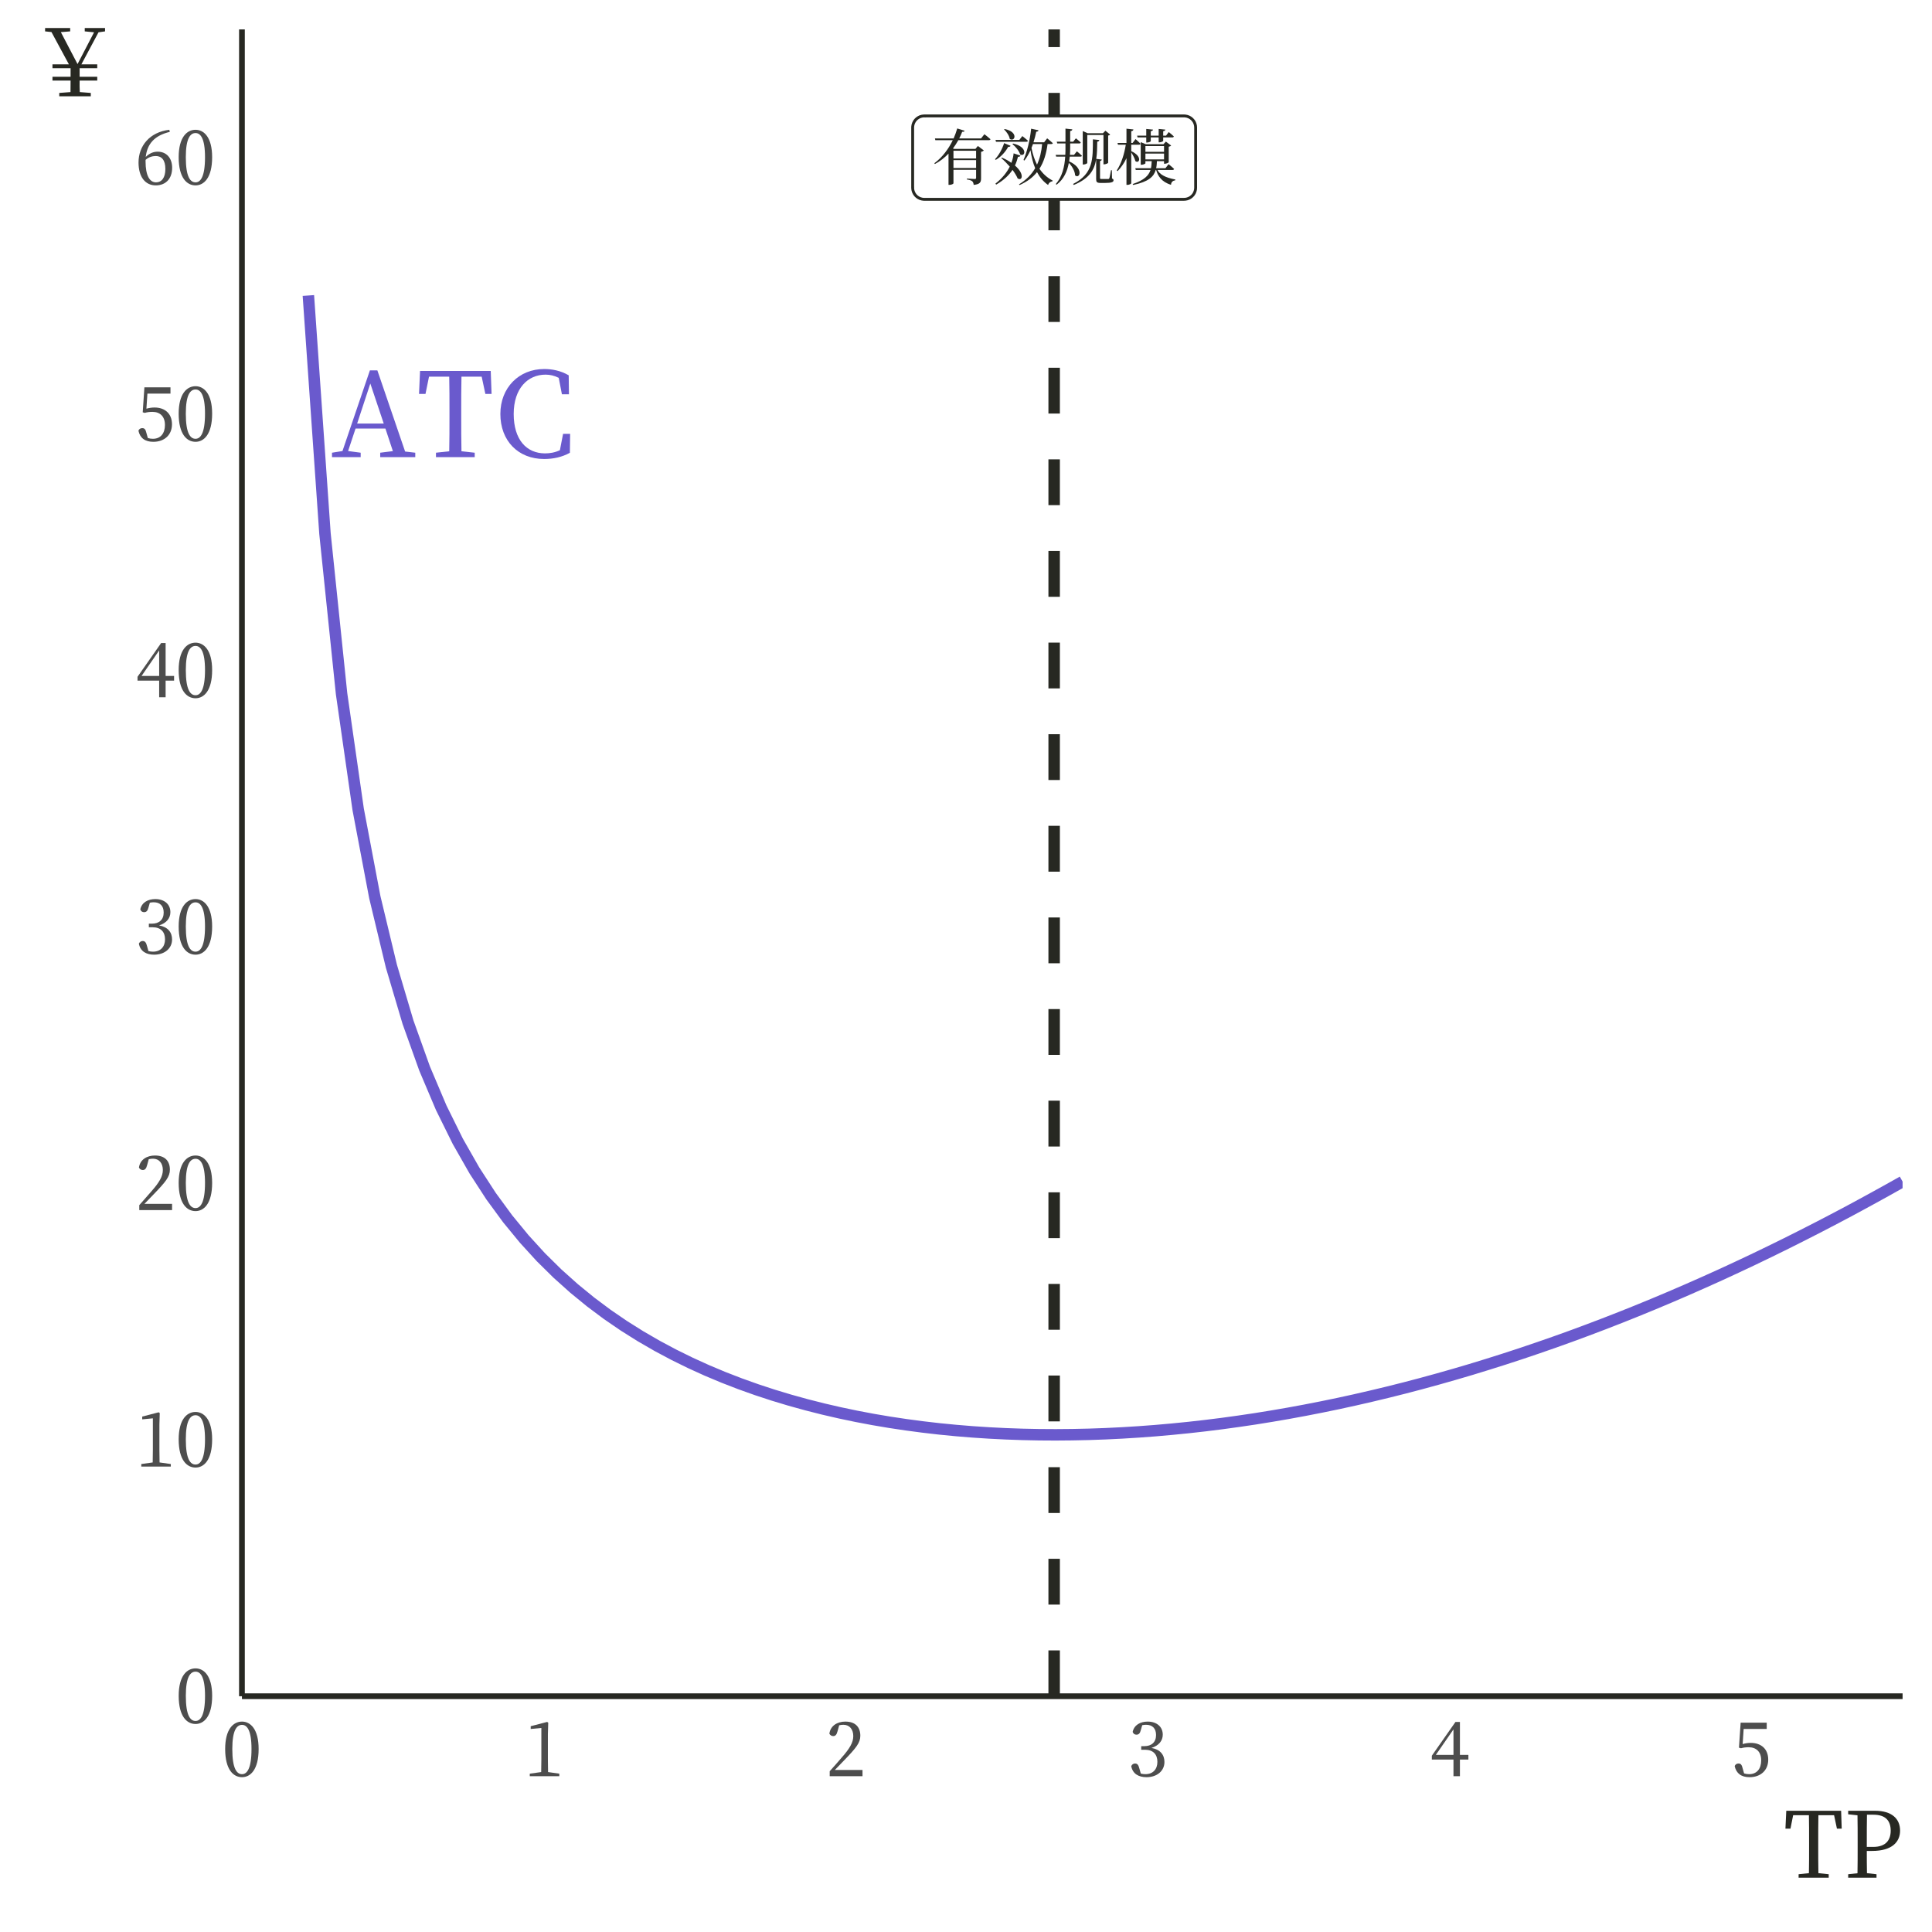
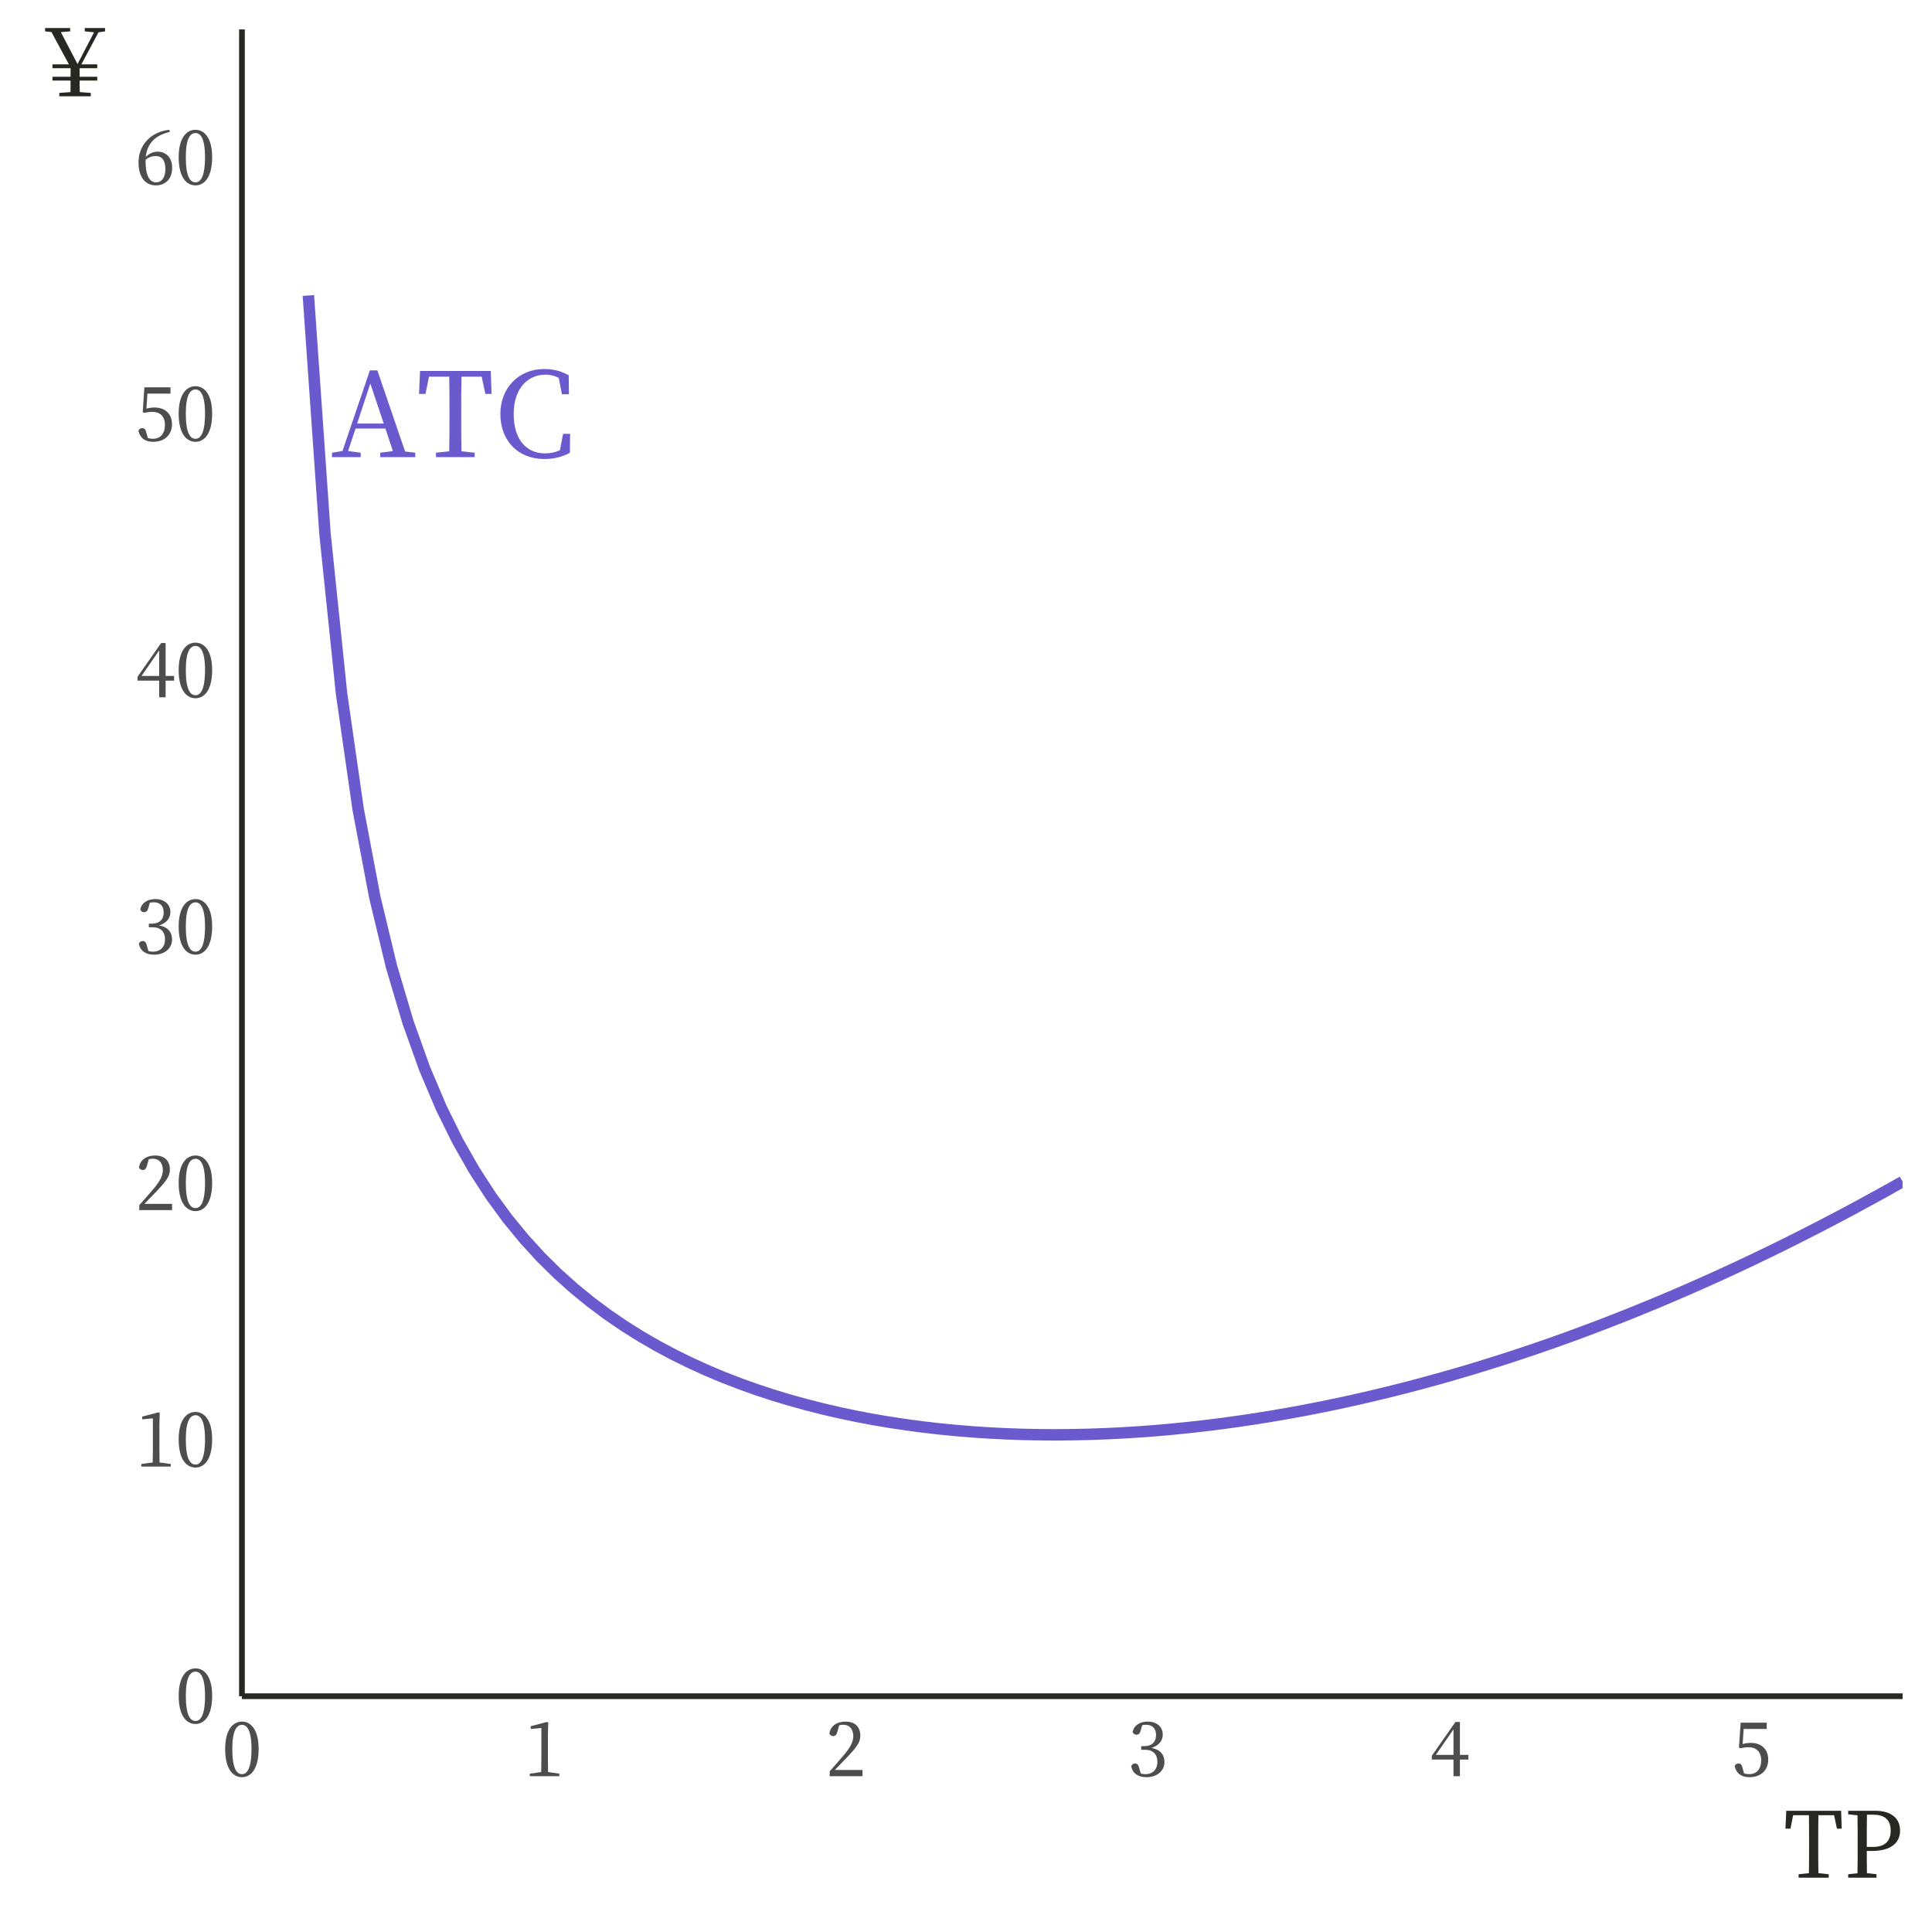
<svg xmlns="http://www.w3.org/2000/svg" xmlns:xlink="http://www.w3.org/1999/xlink" width="360pt" height="360pt" viewBox="0 0 360 360" version="1.1">
  <defs>
    <g>
      <symbol overflow="visible" id="glyph0-0">
        <path style="stroke:none;" d="M 2.188 2.625 L 19.719 2.625 L 19.719 -19.281 L 2.188 -19.281 Z M 10.953 -9.219 L 3.984 -18.188 L 17.922 -18.188 Z M 11.656 -8.328 L 18.625 -17.281 L 18.625 0.641 Z M 3.984 1.531 L 10.953 -7.422 L 17.922 1.531 Z M 3.281 -17.281 L 10.25 -8.328 L 3.281 0.641 Z M 3.281 -17.281 " />
      </symbol>
      <symbol overflow="visible" id="glyph0-1">
        <path style="stroke:none;" d="M 4.859 -6.266 L 7.312 -13.719 L 9.812 -6.266 Z M 13.797 -1.047 L 8.625 -16.172 L 7.234 -16.172 L 2.125 -1.141 L 0.172 -0.828 L 0.172 0 L 5.516 0 L 5.516 -0.828 L 3.172 -1.141 L 4.562 -5.328 L 10.125 -5.328 L 11.516 -1.125 L 9.156 -0.828 L 9.156 0 L 15.688 0 L 15.688 -0.828 Z M 13.797 -1.047 " />
      </symbol>
      <symbol overflow="visible" id="glyph0-2">
        <path style="stroke:none;" d="M 12.156 -15 L 12.844 -11.781 L 14 -11.781 L 13.844 -16.062 L 0.672 -16.062 L 0.484 -11.781 L 1.688 -11.781 L 2.344 -15 L 6.109 -15 C 6.156 -12.906 6.156 -10.75 6.156 -8.609 L 6.156 -7.422 C 6.156 -5.281 6.156 -3.172 6.109 -1.094 L 3.641 -0.828 L 3.641 0 L 10.859 0 L 10.859 -0.828 L 8.391 -1.094 C 8.344 -3.203 8.344 -5.328 8.344 -7.422 L 8.344 -8.609 C 8.344 -10.75 8.344 -12.906 8.391 -15 Z M 12.156 -15 " />
      </symbol>
      <symbol overflow="visible" id="glyph0-3">
        <path style="stroke:none;" d="M 12.844 -4.344 L 12.25 -1.297 C 11.328 -0.859 10.391 -0.703 9.484 -0.703 C 6.047 -0.703 3.641 -3.234 3.641 -8.047 C 3.641 -12.812 6.266 -15.375 9.578 -15.375 C 10.391 -15.375 11.188 -15.203 12.031 -14.781 L 12.625 -11.719 L 13.938 -11.719 L 13.891 -15.25 C 12.312 -16.172 10.688 -16.422 9.312 -16.422 C 4.625 -16.422 1.156 -12.953 1.156 -8.047 C 1.156 -3.047 4.469 0.344 9.312 0.344 C 11.016 0.344 12.625 0 14.109 -0.812 L 14.156 -4.344 Z M 12.844 -4.344 " />
      </symbol>
      <symbol overflow="visible" id="glyph1-0">
-         <path style="stroke:none;" d="M 1.141 1.359 L 10.234 1.359 L 10.234 -10.016 L 1.141 -10.016 Z M 5.688 -4.781 L 2.062 -9.438 L 9.312 -9.438 Z M 6.047 -4.328 L 9.672 -8.969 L 9.672 0.328 Z M 2.062 0.797 L 5.688 -3.859 L 9.312 0.797 Z M 1.703 -8.969 L 5.328 -4.328 L 1.703 0.328 Z M 1.703 -8.969 " />
+         <path style="stroke:none;" d="M 1.359 1.625 L 12.234 1.625 L 12.234 -11.969 L 1.359 -11.969 Z M 6.797 -5.719 L 2.469 -11.281 L 11.125 -11.281 Z M 7.234 -5.172 L 11.547 -10.719 L 11.547 0.391 Z M 2.469 0.953 L 6.797 -4.609 L 11.125 0.953 Z M 2.031 -10.719 L 6.359 -5.172 L 2.031 0.391 Z M 2.031 -10.719 " />
      </symbol>
      <symbol overflow="visible" id="glyph1-1">
-         <path style="stroke:none;" d="M 8.219 -5.453 L 8.219 -4.016 L 4 -4.016 L 4 -5.453 Z M 4 -2.234 L 4 -3.703 L 8.219 -3.703 L 8.219 -2.234 Z M 9.141 -7.75 L 5.078 -7.75 C 5.297 -8.172 5.469 -8.594 5.625 -8.984 C 5.938 -8.969 6.047 -9.047 6.078 -9.172 L 4.703 -9.609 C 4.531 -9.016 4.312 -8.391 4.031 -7.75 L 0.547 -7.75 L 0.625 -7.422 L 3.875 -7.422 C 3.094 -5.812 1.938 -4.234 0.438 -3.125 L 0.547 -2.984 C 1.531 -3.5 2.359 -4.172 3.078 -4.922 L 3.078 0.906 L 3.234 0.906 C 3.703 0.906 4 0.688 4 0.609 L 4 -1.906 L 8.219 -1.906 L 8.219 -0.438 C 8.219 -0.266 8.172 -0.188 7.953 -0.188 C 7.703 -0.188 6.5 -0.266 6.5 -0.266 L 6.5 -0.109 C 7.047 -0.016 7.344 0.094 7.5 0.234 C 7.672 0.391 7.734 0.609 7.766 0.906 C 8.984 0.797 9.141 0.375 9.141 -0.312 L 9.141 -5.25 C 9.391 -5.297 9.594 -5.422 9.656 -5.516 L 8.547 -6.344 L 8.094 -5.797 L 4.125 -5.797 L 3.906 -5.875 C 4.281 -6.391 4.625 -6.906 4.906 -7.422 L 10.594 -7.422 C 10.766 -7.422 10.875 -7.484 10.891 -7.609 C 10.469 -8 9.766 -8.531 9.766 -8.531 Z M 9.141 -7.75 " />
+         <path style="stroke:none;" d="M 1.938 -5.062 C 1.938 -8.625 2.797 -9.562 3.75 -9.562 C 4.656 -9.562 5.516 -8.625 5.516 -5.062 C 5.516 -1.359 4.656 -0.375 3.75 -0.375 C 2.797 -0.375 1.938 -1.344 1.938 -5.062 Z M 3.75 -10.172 C 2.141 -10.172 0.609 -8.781 0.609 -5.062 C 0.609 -1.203 2.141 0.188 3.75 0.188 C 5.312 0.188 6.844 -1.203 6.844 -5.062 C 6.844 -8.781 5.312 -10.172 3.75 -10.172 Z M 3.75 -10.172 " />
      </symbol>
      <symbol overflow="visible" id="glyph1-2">
-         <path style="stroke:none;" d="M 2.047 -9.422 C 2.516 -9 3.016 -8.266 3.109 -7.656 C 4.078 -7.016 4.797 -8.984 2.156 -9.5 Z M 6.203 -7.125 C 6.359 -7.125 6.469 -7.188 6.5 -7.312 C 6.109 -7.688 5.453 -8.188 5.453 -8.188 L 4.891 -7.469 L 0.453 -7.469 L 0.547 -7.125 Z M 3.609 -6.688 C 4.188 -6.234 4.844 -5.438 5.047 -4.766 C 6 -4.203 6.547 -6.172 3.734 -6.797 Z M 2.062 -6.875 C 1.672 -5.672 1.016 -4.547 0.359 -3.875 L 0.5 -3.75 C 1.391 -4.266 2.219 -5.109 2.828 -6.188 C 3.078 -6.156 3.219 -6.25 3.266 -6.375 Z M 3.828 -4.969 C 3.781 -4.484 3.672 -3.875 3.406 -3.203 C 2.953 -3.531 2.359 -3.875 1.656 -4.172 L 1.531 -4.078 C 2.031 -3.656 2.594 -3.094 3.109 -2.5 C 2.609 -1.5 1.797 -0.391 0.438 0.672 L 0.578 0.859 C 2.109 -0.031 3.031 -1 3.625 -1.891 C 4.031 -1.344 4.375 -0.781 4.578 -0.297 C 5.438 0.266 5.922 -1.109 4.078 -2.703 C 4.375 -3.328 4.531 -3.906 4.641 -4.328 C 4.906 -4.312 5.062 -4.406 5.109 -4.547 Z M 9.141 -6.703 C 9.016 -5.297 8.719 -4.016 8.188 -2.859 C 7.719 -3.797 7.375 -4.844 7.156 -5.984 C 7.25 -6.203 7.344 -6.453 7.438 -6.703 Z M 10.844 -6.703 C 10.984 -6.703 11.109 -6.75 11.125 -6.875 C 10.734 -7.25 10.078 -7.766 10.078 -7.766 L 9.516 -7.031 L 7.531 -7.031 C 7.734 -7.656 7.906 -8.328 8.047 -9 C 8.312 -9.016 8.438 -9.109 8.469 -9.266 L 7.094 -9.562 C 6.875 -7.438 6.328 -5.234 5.672 -3.734 L 5.828 -3.625 C 6.266 -4.156 6.641 -4.828 6.969 -5.547 C 7.156 -4.328 7.422 -3.203 7.844 -2.203 C 7.172 -1.047 6.203 -0.031 4.828 0.812 L 4.938 0.938 C 6.359 0.312 7.422 -0.5 8.188 -1.469 C 8.688 -0.516 9.359 0.297 10.25 0.922 C 10.375 0.516 10.672 0.297 11.062 0.234 L 11.109 0.109 C 10.062 -0.438 9.266 -1.188 8.641 -2.094 C 9.484 -3.406 9.922 -4.953 10.156 -6.703 Z M 10.844 -6.703 " />
+         <path style="stroke:none;" d="M 4.516 -0.766 C 4.5 -1.547 4.484 -2.359 4.484 -3.141 L 4.484 -7.812 L 4.547 -9.969 L 4.344 -10.109 L 1.281 -9.312 L 1.281 -8.797 L 3.266 -8.984 L 3.266 -3.141 C 3.266 -2.359 3.25 -1.547 3.234 -0.766 L 1.109 -0.469 L 1.109 0 L 6.609 0 L 6.609 -0.469 Z M 4.516 -0.766 " />
      </symbol>
      <symbol overflow="visible" id="glyph1-3">
-         <path style="stroke:none;" d="M 6.172 -8.391 L 9.188 -8.391 L 9.188 -2.922 L 9.328 -2.922 C 9.625 -2.922 10.047 -3.125 10.062 -3.203 L 10.062 -8.281 C 10.234 -8.312 10.391 -8.391 10.438 -8.469 L 9.547 -9.188 L 9.094 -8.719 L 6.234 -8.719 L 5.328 -9.125 L 5.328 -2.891 L 5.453 -2.891 C 5.828 -2.891 6.172 -3.078 6.172 -3.188 Z M 4.891 -4.359 C 5.047 -4.359 5.141 -4.406 5.172 -4.531 C 4.828 -4.875 4.234 -5.344 4.234 -5.344 L 3.703 -4.688 L 2.938 -4.688 C 2.969 -5.125 2.984 -5.562 2.984 -6 L 2.984 -6.812 L 4.656 -6.812 C 4.828 -6.812 4.938 -6.875 4.953 -7 C 4.625 -7.328 4.047 -7.766 4.047 -7.766 L 3.547 -7.141 L 2.984 -7.141 L 2.984 -9.125 C 3.281 -9.172 3.359 -9.281 3.391 -9.438 L 2.109 -9.578 L 2.109 -7.141 L 0.484 -7.141 L 0.578 -6.812 L 2.109 -6.812 L 2.109 -6 C 2.109 -5.562 2.109 -5.125 2.078 -4.688 L 0.281 -4.688 L 0.375 -4.359 L 2.062 -4.359 C 1.938 -2.484 1.516 -0.641 0.312 0.75 L 0.453 0.875 C 1.797 -0.141 2.453 -1.625 2.734 -3.188 C 3.344 -2.562 3.875 -1.656 3.906 -0.859 C 4.812 -0.125 5.562 -2.234 2.797 -3.469 C 2.844 -3.766 2.875 -4.078 2.906 -4.359 Z M 10.75 -1.828 L 10.594 -1.828 C 10.469 -1.188 10.359 -0.5 10.281 -0.328 C 10.234 -0.234 10.203 -0.203 10.109 -0.188 C 10.016 -0.188 9.797 -0.188 9.484 -0.188 L 8.844 -0.188 C 8.578 -0.188 8.547 -0.234 8.547 -0.375 L 8.547 -3.531 C 8.75 -3.578 8.859 -3.672 8.875 -3.812 L 7.844 -3.938 C 8 -4.922 8.016 -6 8.031 -7.141 C 8.297 -7.172 8.391 -7.297 8.422 -7.453 L 7.219 -7.578 C 7.203 -3.969 7.344 -1.203 3.531 0.734 L 3.656 0.922 C 6.547 -0.266 7.5 -1.875 7.828 -3.859 L 7.828 -0.156 C 7.828 0.359 7.953 0.547 8.672 0.547 L 9.469 0.547 C 10.75 0.547 11.062 0.359 11.062 0.062 C 11.062 -0.109 11.016 -0.188 10.781 -0.281 Z M 10.75 -1.828 " />
+         <path style="stroke:none;" d="M 1.688 -1.156 C 2.375 -1.859 3.047 -2.562 3.438 -2.969 C 5.672 -5.281 6.438 -6.234 6.438 -7.531 C 6.438 -9.078 5.578 -10.172 3.656 -10.172 C 2.172 -10.172 0.875 -9.422 0.672 -7.922 C 0.812 -7.641 1.078 -7.469 1.391 -7.469 C 1.766 -7.469 2.031 -7.703 2.203 -8.406 L 2.5 -9.484 C 2.812 -9.562 3.078 -9.578 3.297 -9.578 C 4.422 -9.578 5.125 -8.734 5.125 -7.469 C 5.125 -6.266 4.438 -5.141 2.984 -3.484 C 2.344 -2.734 1.547 -1.828 0.734 -0.922 L 0.734 0 L 6.844 0 L 6.844 -1.156 Z M 1.688 -1.156 " />
      </symbol>
      <symbol overflow="visible" id="glyph1-4">
-         <path style="stroke:none;" d="M 4.156 -7.938 L 5.781 -7.938 L 5.781 -6.984 L 5.922 -6.984 C 6.25 -6.984 6.625 -7.156 6.625 -7.234 L 6.625 -7.938 L 8.094 -7.938 L 8.094 -7.016 L 8.219 -7.016 C 8.547 -7.016 8.938 -7.203 8.938 -7.297 L 8.938 -7.938 L 10.641 -7.938 C 10.781 -7.938 10.891 -8 10.922 -8.125 C 10.562 -8.469 9.969 -8.938 9.969 -8.938 L 9.469 -8.266 L 8.938 -8.266 L 8.938 -9.094 C 9.219 -9.141 9.312 -9.234 9.344 -9.391 L 8.094 -9.516 L 8.094 -8.266 L 6.625 -8.266 L 6.625 -9.094 C 6.922 -9.141 7 -9.234 7.047 -9.391 L 5.781 -9.516 L 5.781 -8.266 L 4.078 -8.266 Z M 2.984 -6.578 L 4.422 -6.578 C 4.578 -6.578 4.688 -6.625 4.719 -6.75 C 4.375 -7.125 3.781 -7.625 3.781 -7.625 L 3.234 -6.906 L 2.984 -6.906 L 2.984 -9.094 C 3.281 -9.141 3.359 -9.25 3.391 -9.422 L 2.094 -9.562 L 2.094 -6.906 L 0.422 -6.906 L 0.516 -6.578 L 1.969 -6.578 C 1.688 -4.844 1.156 -3.109 0.281 -1.781 L 0.438 -1.656 C 1.125 -2.359 1.672 -3.172 2.094 -4.062 L 2.094 0.906 L 2.281 0.906 C 2.609 0.906 2.984 0.703 2.984 0.609 L 2.984 -5.141 C 3.281 -4.672 3.641 -4.031 3.75 -3.531 C 4.453 -2.938 5.188 -4.375 2.984 -5.375 Z M 5.625 -4.922 L 9.094 -4.922 L 9.094 -3.844 L 5.625 -3.844 Z M 9.094 -6.328 L 9.094 -5.25 L 5.625 -5.25 L 5.625 -6.328 Z M 10.672 -1.875 C 10.812 -1.875 10.938 -1.938 10.969 -2.062 C 10.594 -2.438 9.938 -2.953 9.938 -2.953 L 9.359 -2.203 L 7.625 -2.203 C 7.719 -2.609 7.75 -3.047 7.766 -3.516 L 9.094 -3.516 L 9.094 -3.031 L 9.234 -3.031 C 9.531 -3.031 9.969 -3.234 9.969 -3.328 L 9.969 -6.203 C 10.188 -6.25 10.344 -6.328 10.422 -6.422 L 9.438 -7.156 L 8.984 -6.672 L 5.688 -6.672 L 4.75 -7.062 L 4.75 -2.844 L 4.875 -2.844 C 5.234 -2.844 5.625 -3.031 5.625 -3.125 L 5.625 -3.516 L 6.797 -3.516 C 6.766 -3.047 6.75 -2.609 6.656 -2.203 L 3.734 -2.203 L 3.828 -1.875 L 6.578 -1.875 C 6.25 -0.859 5.438 0.016 3.25 0.75 L 3.359 0.922 C 6.219 0.312 7.188 -0.625 7.547 -1.875 L 7.625 -1.875 C 7.922 -0.828 8.578 0.344 10.391 0.891 C 10.438 0.344 10.719 0.141 11.188 0.047 L 11.203 -0.094 C 9.188 -0.469 8.25 -1.109 7.875 -1.875 Z M 10.672 -1.875 " />
+         <path style="stroke:none;" d="M 2.703 -9.5 C 2.984 -9.562 3.219 -9.578 3.422 -9.578 C 4.594 -9.578 5.281 -8.906 5.281 -7.672 C 5.281 -6.328 4.438 -5.594 3.094 -5.594 L 2.516 -5.594 L 2.516 -4.922 L 3.219 -4.922 C 4.75 -4.922 5.531 -4.047 5.531 -2.672 C 5.531 -1.312 4.719 -0.375 3.297 -0.375 C 3.016 -0.375 2.734 -0.406 2.438 -0.484 L 2.188 -1.375 C 2.016 -2.047 1.828 -2.359 1.375 -2.359 C 1.062 -2.359 0.812 -2.203 0.656 -1.875 C 0.922 -0.438 2.031 0.188 3.5 0.188 C 5.484 0.188 6.844 -1 6.844 -2.641 C 6.844 -3.969 6.078 -4.969 4.422 -5.266 C 5.781 -5.688 6.531 -6.594 6.531 -7.734 C 6.531 -9.188 5.438 -10.172 3.719 -10.172 C 2.344 -10.172 1.203 -9.547 0.922 -8.25 C 1.062 -7.875 1.312 -7.734 1.625 -7.734 C 2.094 -7.734 2.297 -8.016 2.453 -8.625 Z M 2.703 -9.5 " />
+       </symbol>
+       <symbol overflow="visible" id="glyph1-5">
+         <path style="stroke:none;" d="M 1.156 -3.969 L 4.438 -8.719 L 4.438 -3.969 Z M 7.219 -3.969 L 5.641 -3.969 L 5.641 -10.109 L 4.812 -10.109 L 0.406 -3.812 L 0.406 -3.094 L 4.438 -3.094 L 4.438 0 L 5.641 0 L 5.641 -3.094 L 7.219 -3.094 Z M 7.219 -3.969 " />
+       </symbol>
+       <symbol overflow="visible" id="glyph1-6">
+         <path style="stroke:none;" d="M 2.25 -8.797 L 6.547 -8.797 L 6.547 -9.969 L 1.688 -9.969 L 1.375 -5.312 L 1.75 -5.203 C 2.234 -5.344 2.719 -5.391 3.188 -5.391 C 4.609 -5.391 5.516 -4.531 5.516 -2.953 C 5.516 -1.391 4.719 -0.375 3.266 -0.375 C 2.938 -0.375 2.641 -0.422 2.328 -0.516 L 2.078 -1.406 C 1.906 -2.141 1.719 -2.359 1.281 -2.359 C 0.953 -2.359 0.688 -2.188 0.578 -1.875 C 0.875 -0.5 1.828 0.188 3.344 0.188 C 5.453 0.188 6.828 -1.125 6.828 -3.078 C 6.828 -5.078 5.5 -6.203 3.578 -6.203 C 3.031 -6.203 2.562 -6.125 2.062 -5.984 Z M 2.25 -8.797 " />
+       </symbol>
+       <symbol overflow="visible" id="glyph1-7">
+         <path style="stroke:none;" d="M 1.906 -4.562 C 2.484 -5.094 3.188 -5.281 3.812 -5.281 C 4.875 -5.281 5.594 -4.547 5.594 -2.875 C 5.594 -1.203 4.875 -0.375 3.859 -0.375 C 2.641 -0.375 1.906 -1.688 1.906 -4.266 Z M 6.328 -10.172 C 2.656 -9.734 0.594 -7.156 0.594 -4.078 C 0.594 -1.406 1.828 0.188 3.812 0.188 C 5.609 0.188 6.859 -1 6.859 -3.094 C 6.859 -4.922 5.781 -6.094 4.156 -6.094 C 3.344 -6.094 2.562 -5.75 1.938 -5.109 C 2.203 -7.547 3.578 -9.109 6.422 -9.781 Z M 6.328 -10.172 " />
      </symbol>
      <symbol overflow="visible" id="glyph2-0">
-         <path style="stroke:none;" d="M 1.359 1.625 L 12.234 1.625 L 12.234 -11.969 L 1.359 -11.969 Z M 6.797 -5.719 L 2.469 -11.281 L 11.125 -11.281 Z M 7.234 -5.172 L 11.547 -10.719 L 11.547 0.391 Z M 2.469 0.953 L 6.797 -4.609 L 11.125 0.953 Z M 2.031 -10.719 L 6.359 -5.172 L 2.031 0.391 Z M 2.031 -10.719 " />
+         <path style="stroke:none;" d="M 1.703 2.047 L 15.297 2.047 L 15.297 -14.953 L 1.703 -14.953 Z M 8.5 -7.156 L 3.094 -14.109 L 13.906 -14.109 Z M 9.047 -6.453 L 14.453 -13.406 L 14.453 0.5 Z M 3.094 1.188 L 8.5 -5.766 L 13.906 1.188 Z M 2.547 -13.406 L 7.953 -6.453 L 2.547 0.5 Z M 2.547 -13.406 " />
      </symbol>
      <symbol overflow="visible" id="glyph2-1">
-         <path style="stroke:none;" d="M 1.938 -5.062 C 1.938 -8.625 2.797 -9.562 3.75 -9.562 C 4.656 -9.562 5.516 -8.625 5.516 -5.062 C 5.516 -1.359 4.656 -0.375 3.75 -0.375 C 2.797 -0.375 1.938 -1.344 1.938 -5.062 Z M 3.75 -10.172 C 2.141 -10.172 0.609 -8.781 0.609 -5.062 C 0.609 -1.203 2.141 0.188 3.75 0.188 C 5.312 0.188 6.844 -1.203 6.844 -5.062 C 6.844 -8.781 5.312 -10.172 3.75 -10.172 Z M 3.75 -10.172 " />
+         <path style="stroke:none;" d="M 9.438 -11.641 L 9.969 -9.141 L 10.859 -9.141 L 10.75 -12.469 L 0.531 -12.469 L 0.375 -9.141 L 1.312 -9.141 L 1.812 -11.641 L 4.75 -11.641 C 4.781 -10.016 4.781 -8.344 4.781 -6.688 L 4.781 -5.766 C 4.781 -4.094 4.781 -2.469 4.75 -0.844 L 2.828 -0.641 L 2.828 0 L 8.438 0 L 8.438 -0.641 L 6.516 -0.844 C 6.484 -2.484 6.484 -4.125 6.484 -5.766 L 6.484 -6.688 C 6.484 -8.344 6.484 -10.016 6.516 -11.641 Z M 9.438 -11.641 " />
      </symbol>
      <symbol overflow="visible" id="glyph2-2">
-         <path style="stroke:none;" d="M 4.516 -0.766 C 4.5 -1.547 4.484 -2.359 4.484 -3.141 L 4.484 -7.812 L 4.547 -9.969 L 4.344 -10.109 L 1.281 -9.312 L 1.281 -8.797 L 3.266 -8.984 L 3.266 -3.141 C 3.266 -2.359 3.25 -1.547 3.234 -0.766 L 1.109 -0.469 L 1.109 0 L 6.609 0 L 6.609 -0.469 Z M 4.516 -0.766 " />
+         <path style="stroke:none;" d="M 5.531 -11.734 C 7.75 -11.734 8.75 -10.656 8.75 -8.766 C 8.75 -6.969 7.812 -5.734 5.484 -5.734 L 4.297 -5.734 L 4.297 -6.688 C 4.297 -8.375 4.297 -10.078 4.328 -11.734 Z M 5.281 -4.984 C 9.047 -4.984 10.5 -6.703 10.5 -8.766 C 10.5 -10.984 8.953 -12.469 5.828 -12.469 L 0.828 -12.469 L 0.828 -11.812 L 2.562 -11.625 C 2.594 -10 2.594 -8.344 2.594 -6.688 L 2.594 -5.766 C 2.594 -4.094 2.594 -2.469 2.562 -0.828 L 0.828 -0.641 L 0.828 0 L 6.109 0 L 6.109 -0.641 L 4.328 -0.844 C 4.297 -2.266 4.297 -3.609 4.297 -4.984 Z M 5.281 -4.984 " />
      </symbol>
      <symbol overflow="visible" id="glyph2-3">
-         <path style="stroke:none;" d="M 1.688 -1.156 C 2.375 -1.859 3.047 -2.562 3.438 -2.969 C 5.672 -5.281 6.438 -6.234 6.438 -7.531 C 6.438 -9.078 5.578 -10.172 3.656 -10.172 C 2.172 -10.172 0.875 -9.422 0.672 -7.922 C 0.812 -7.641 1.078 -7.469 1.391 -7.469 C 1.766 -7.469 2.031 -7.703 2.203 -8.406 L 2.5 -9.484 C 2.812 -9.562 3.078 -9.578 3.297 -9.578 C 4.422 -9.578 5.125 -8.734 5.125 -7.469 C 5.125 -6.266 4.438 -5.141 2.984 -3.484 C 2.344 -2.734 1.547 -1.828 0.734 -0.922 L 0.734 0 L 6.844 0 L 6.844 -1.156 Z M 1.688 -1.156 " />
-       </symbol>
-       <symbol overflow="visible" id="glyph2-4">
-         <path style="stroke:none;" d="M 2.703 -9.5 C 2.984 -9.562 3.219 -9.578 3.422 -9.578 C 4.594 -9.578 5.281 -8.906 5.281 -7.672 C 5.281 -6.328 4.438 -5.594 3.094 -5.594 L 2.516 -5.594 L 2.516 -4.922 L 3.219 -4.922 C 4.75 -4.922 5.531 -4.047 5.531 -2.672 C 5.531 -1.312 4.719 -0.375 3.297 -0.375 C 3.016 -0.375 2.734 -0.406 2.438 -0.484 L 2.188 -1.375 C 2.016 -2.047 1.828 -2.359 1.375 -2.359 C 1.062 -2.359 0.812 -2.203 0.656 -1.875 C 0.922 -0.438 2.031 0.188 3.5 0.188 C 5.484 0.188 6.844 -1 6.844 -2.641 C 6.844 -3.969 6.078 -4.969 4.422 -5.266 C 5.781 -5.688 6.531 -6.594 6.531 -7.734 C 6.531 -9.188 5.438 -10.172 3.719 -10.172 C 2.344 -10.172 1.203 -9.547 0.922 -8.25 C 1.062 -7.875 1.312 -7.734 1.625 -7.734 C 2.094 -7.734 2.297 -8.016 2.453 -8.625 Z M 2.703 -9.5 " />
-       </symbol>
-       <symbol overflow="visible" id="glyph2-5">
-         <path style="stroke:none;" d="M 1.156 -3.969 L 4.438 -8.719 L 4.438 -3.969 Z M 7.219 -3.969 L 5.641 -3.969 L 5.641 -10.109 L 4.812 -10.109 L 0.406 -3.812 L 0.406 -3.094 L 4.438 -3.094 L 4.438 0 L 5.641 0 L 5.641 -3.094 L 7.219 -3.094 Z M 7.219 -3.969 " />
-       </symbol>
-       <symbol overflow="visible" id="glyph2-6">
-         <path style="stroke:none;" d="M 2.25 -8.797 L 6.547 -8.797 L 6.547 -9.969 L 1.688 -9.969 L 1.375 -5.312 L 1.75 -5.203 C 2.234 -5.344 2.719 -5.391 3.188 -5.391 C 4.609 -5.391 5.516 -4.531 5.516 -2.953 C 5.516 -1.391 4.719 -0.375 3.266 -0.375 C 2.938 -0.375 2.641 -0.422 2.328 -0.516 L 2.078 -1.406 C 1.906 -2.141 1.719 -2.359 1.281 -2.359 C 0.953 -2.359 0.688 -2.188 0.578 -1.875 C 0.875 -0.5 1.828 0.188 3.344 0.188 C 5.453 0.188 6.828 -1.125 6.828 -3.078 C 6.828 -5.078 5.5 -6.203 3.578 -6.203 C 3.031 -6.203 2.562 -6.125 2.062 -5.984 Z M 2.25 -8.797 " />
-       </symbol>
-       <symbol overflow="visible" id="glyph2-7">
-         <path style="stroke:none;" d="M 1.906 -4.562 C 2.484 -5.094 3.188 -5.281 3.812 -5.281 C 4.875 -5.281 5.594 -4.547 5.594 -2.875 C 5.594 -1.203 4.875 -0.375 3.859 -0.375 C 2.641 -0.375 1.906 -1.688 1.906 -4.266 Z M 6.328 -10.172 C 2.656 -9.734 0.594 -7.156 0.594 -4.078 C 0.594 -1.406 1.828 0.188 3.812 0.188 C 5.609 0.188 6.859 -1 6.859 -3.094 C 6.859 -4.922 5.781 -6.094 4.156 -6.094 C 3.344 -6.094 2.562 -5.75 1.938 -5.109 C 2.203 -7.547 3.578 -9.109 6.422 -9.781 Z M 6.328 -10.172 " />
-       </symbol>
-       <symbol overflow="visible" id="glyph3-0">
-         <path style="stroke:none;" d="M 1.703 2.047 L 15.297 2.047 L 15.297 -14.953 L 1.703 -14.953 Z M 8.5 -7.156 L 3.094 -14.109 L 13.906 -14.109 Z M 9.047 -6.453 L 14.453 -13.406 L 14.453 0.5 Z M 3.094 1.188 L 8.5 -5.766 L 13.906 1.188 Z M 2.547 -13.406 L 7.953 -6.453 L 2.547 0.5 Z M 2.547 -13.406 " />
-       </symbol>
-       <symbol overflow="visible" id="glyph3-1">
-         <path style="stroke:none;" d="M 9.438 -11.641 L 9.969 -9.141 L 10.859 -9.141 L 10.75 -12.469 L 0.531 -12.469 L 0.375 -9.141 L 1.312 -9.141 L 1.812 -11.641 L 4.75 -11.641 C 4.781 -10.016 4.781 -8.344 4.781 -6.688 L 4.781 -5.766 C 4.781 -4.094 4.781 -2.469 4.75 -0.844 L 2.828 -0.641 L 2.828 0 L 8.438 0 L 8.438 -0.641 L 6.516 -0.844 C 6.484 -2.484 6.484 -4.125 6.484 -5.766 L 6.484 -6.688 C 6.484 -8.344 6.484 -10.016 6.516 -11.641 Z M 9.438 -11.641 " />
-       </symbol>
-       <symbol overflow="visible" id="glyph3-2">
-         <path style="stroke:none;" d="M 5.531 -11.734 C 7.75 -11.734 8.75 -10.656 8.75 -8.766 C 8.75 -6.969 7.812 -5.734 5.484 -5.734 L 4.297 -5.734 L 4.297 -6.688 C 4.297 -8.375 4.297 -10.078 4.328 -11.734 Z M 5.281 -4.984 C 9.047 -4.984 10.5 -6.703 10.5 -8.766 C 10.5 -10.984 8.953 -12.469 5.828 -12.469 L 0.828 -12.469 L 0.828 -11.812 L 2.562 -11.625 C 2.594 -10 2.594 -8.344 2.594 -6.688 L 2.594 -5.766 C 2.594 -4.094 2.594 -2.469 2.562 -0.828 L 0.828 -0.641 L 0.828 0 L 6.109 0 L 6.109 -0.641 L 4.328 -0.844 C 4.297 -2.266 4.297 -3.609 4.297 -4.984 Z M 5.281 -4.984 " />
-       </symbol>
-       <symbol overflow="visible" id="glyph3-3">
        <path style="stroke:none;" d="M 14.094 -12.094 L 14.094 -12.719 L 10.312 -12.719 L 10.312 -12.094 L 12.047 -11.922 L 8.969 -6 L 5.859 -11.953 L 7.594 -12.094 L 7.594 -12.719 L 2.922 -12.719 L 2.922 -12.094 L 4.109 -11.969 L 7.359 -5.953 L 4.297 -5.953 L 4.297 -5.234 L 7.672 -5.234 L 7.672 -3.641 L 4.297 -3.641 L 4.297 -2.922 L 7.672 -2.922 C 7.672 -2.172 7.672 -1.672 7.656 -0.781 L 5.562 -0.625 L 5.562 0 L 11.438 0 L 11.438 -0.625 L 9.391 -0.781 C 9.344 -1.656 9.344 -2.172 9.359 -2.922 L 12.641 -2.922 L 12.641 -3.641 L 9.359 -3.641 L 9.359 -5.234 L 12.641 -5.234 L 12.641 -5.953 L 9.688 -5.953 L 12.875 -11.922 Z M 14.094 -12.094 " />
      </symbol>
    </g>
    <clipPath id="clip1">
      <path d="M 56 53 L 354.52 53 L 354.52 269 L 56 269 Z M 56 53 " />
    </clipPath>
-     <clipPath id="clip2">
-       <path d="M 195 5.48 L 198 5.48 L 198 316.066 L 195 316.066 Z M 195 5.48 " />
-     </clipPath>
  </defs>
-   <g id="surface159">
+   <g id="surface12214">
    <rect x="0" y="0" width="360" height="360" style="fill:rgb(100%,100%,100%);fill-opacity:1;stroke:none;" />
    <g clip-path="url(#clip1)" clip-rule="nonzero">
      <path style="fill:none;stroke-width:2.134;stroke-linecap:butt;stroke-linejoin:round;stroke:rgb(41.569%,35.294%,80.392%);stroke-opacity:1;stroke-miterlimit:10;" d="M 57.461 55.062 L 60.555 99.422 L 63.648 129.273 L 66.742 150.824 L 69.84 167.172 L 72.934 180.043 L 76.027 190.473 L 79.121 199.117 L 82.215 206.418 L 85.309 212.676 L 88.406 218.113 L 91.5 222.883 L 94.594 227.105 L 97.688 230.871 L 100.781 234.258 L 103.875 237.312 L 106.973 240.086 L 110.066 242.613 L 113.16 244.926 L 116.254 247.043 L 119.348 248.988 L 122.441 250.777 L 125.539 252.43 L 128.633 253.953 L 131.727 255.359 L 134.82 256.656 L 137.914 257.852 L 141.008 258.957 L 144.102 259.973 L 147.199 260.906 L 150.293 261.762 L 153.387 262.547 L 156.48 263.262 L 159.574 263.91 L 162.668 264.496 L 165.766 265.02 L 168.859 265.484 L 171.953 265.895 L 175.047 266.254 L 178.141 266.555 L 181.234 266.809 L 184.332 267.012 L 187.426 267.168 L 190.52 267.277 L 193.613 267.34 L 196.707 267.359 L 199.801 267.332 L 202.895 267.266 L 205.992 267.156 L 209.086 267.004 L 212.18 266.812 L 215.273 266.582 L 218.367 266.309 L 221.461 266 L 224.559 265.652 L 227.652 265.266 L 230.746 264.84 L 233.84 264.383 L 236.934 263.883 L 240.027 263.352 L 243.125 262.781 L 246.219 262.176 L 249.312 261.539 L 252.406 260.863 L 255.5 260.152 L 258.594 259.41 L 261.688 258.633 L 264.785 257.82 L 267.879 256.973 L 270.973 256.094 L 274.066 255.184 L 277.16 254.234 L 280.254 253.258 L 283.352 252.246 L 286.445 251.199 L 289.539 250.125 L 292.633 249.016 L 295.727 247.871 L 298.82 246.699 L 301.918 245.492 L 305.012 244.254 L 308.105 242.984 L 311.199 241.684 L 314.293 240.348 L 317.387 238.984 L 320.484 237.59 L 323.578 236.16 L 326.672 234.703 L 329.766 233.211 L 332.859 231.691 L 335.953 230.137 L 339.047 228.555 L 342.145 226.941 L 345.238 225.297 L 348.332 223.617 L 351.426 221.914 L 354.52 220.176 " />
    </g>
    <g style="fill:rgb(41.569%,35.294%,80.392%);fill-opacity:1;">
      <use xlink:href="#glyph0-1" x="61.691" y="85.184" />
      <use xlink:href="#glyph0-2" x="77.597" y="85.184" />
      <use xlink:href="#glyph0-3" x="92.079" y="85.184" />
    </g>
-     <g clip-path="url(#clip2)" clip-rule="nonzero">
-       <path style="fill:none;stroke-width:2.134;stroke-linecap:butt;stroke-linejoin:round;stroke:rgb(15.294%,15.686%,13.333%);stroke-opacity:1;stroke-dasharray:8.536,8.536;stroke-miterlimit:10;" d="M 196.426 316.066 L 196.426 5.48 " />
-     </g>
-     <path style="fill-rule:nonzero;fill:rgb(100%,100%,100%);fill-opacity:1;stroke-width:0.533;stroke-linecap:round;stroke-linejoin:round;stroke:rgb(15.294%,15.686%,13.333%);stroke-opacity:1;stroke-miterlimit:10;" d="M 172.223 37.141 L 220.629 37.141 L 220.543 37.141 L 220.891 37.125 L 221.23 37.055 L 221.555 36.934 L 221.855 36.758 L 222.125 36.539 L 222.355 36.281 L 222.543 35.984 L 222.676 35.664 L 222.762 35.328 L 222.789 34.98 L 222.789 23.758 L 222.762 23.414 L 222.676 23.074 L 222.543 22.754 L 222.355 22.461 L 222.125 22.203 L 221.855 21.98 L 221.555 21.809 L 221.23 21.684 L 220.891 21.617 L 220.629 21.598 L 172.223 21.598 L 172.484 21.617 L 172.137 21.602 L 171.793 21.645 L 171.457 21.738 L 171.145 21.891 L 170.859 22.086 L 170.605 22.328 L 170.398 22.605 L 170.238 22.914 L 170.125 23.242 L 170.07 23.586 L 170.062 23.758 L 170.062 34.98 L 170.07 34.809 L 170.07 35.156 L 170.125 35.5 L 170.238 35.828 L 170.398 36.137 L 170.605 36.414 L 170.859 36.656 L 171.145 36.852 L 171.457 37 L 171.793 37.098 L 172.137 37.141 Z M 172.223 37.141 " />
-     <g style="fill:rgb(15.294%,15.686%,13.333%);fill-opacity:1;">
-       <use xlink:href="#glyph1-1" x="173.664" y="33.543" />
-       <use xlink:href="#glyph1-2" x="185.045" y="33.543" />
-       <use xlink:href="#glyph1-3" x="196.426" y="33.543" />
-       <use xlink:href="#glyph1-4" x="207.807" y="33.543" />
-     </g>
    <path style="fill:none;stroke-width:1.067;stroke-linecap:butt;stroke-linejoin:round;stroke:rgb(15.294%,15.686%,13.333%);stroke-opacity:1;stroke-miterlimit:10;" d="M 45.082 316.066 L 45.082 5.48 " />
    <g style="fill:rgb(30.196%,30.196%,30.196%);fill-opacity:1;">
-       <use xlink:href="#glyph2-1" x="32.688" y="321.051" />
+       <use xlink:href="#glyph1-1" x="32.688" y="321.051" />
    </g>
    <g style="fill:rgb(30.196%,30.196%,30.196%);fill-opacity:1;">
-       <use xlink:href="#glyph2-2" x="25.219" y="273.27" />
-       <use xlink:href="#glyph2-1" x="32.685" y="273.27" />
+       <use xlink:href="#glyph1-2" x="25.219" y="273.27" />
+       <use xlink:href="#glyph1-1" x="32.685" y="273.27" />
    </g>
    <g style="fill:rgb(30.196%,30.196%,30.196%);fill-opacity:1;">
-       <use xlink:href="#glyph2-3" x="25.219" y="225.484" />
-       <use xlink:href="#glyph2-1" x="32.685" y="225.484" />
+       <use xlink:href="#glyph1-3" x="25.219" y="225.484" />
+       <use xlink:href="#glyph1-1" x="32.685" y="225.484" />
    </g>
    <g style="fill:rgb(30.196%,30.196%,30.196%);fill-opacity:1;">
-       <use xlink:href="#glyph2-4" x="25.219" y="177.703" />
-       <use xlink:href="#glyph2-1" x="32.685" y="177.703" />
+       <use xlink:href="#glyph1-4" x="25.219" y="177.703" />
+       <use xlink:href="#glyph1-1" x="32.685" y="177.703" />
    </g>
    <g style="fill:rgb(30.196%,30.196%,30.196%);fill-opacity:1;">
-       <use xlink:href="#glyph2-5" x="25.219" y="129.922" />
-       <use xlink:href="#glyph2-1" x="32.685" y="129.922" />
+       <use xlink:href="#glyph1-5" x="25.219" y="129.922" />
+       <use xlink:href="#glyph1-1" x="32.685" y="129.922" />
    </g>
    <g style="fill:rgb(30.196%,30.196%,30.196%);fill-opacity:1;">
-       <use xlink:href="#glyph2-6" x="25.219" y="82.137" />
-       <use xlink:href="#glyph2-1" x="32.685" y="82.137" />
+       <use xlink:href="#glyph1-6" x="25.219" y="82.137" />
+       <use xlink:href="#glyph1-1" x="32.685" y="82.137" />
    </g>
    <g style="fill:rgb(30.196%,30.196%,30.196%);fill-opacity:1;">
-       <use xlink:href="#glyph2-7" x="25.219" y="34.355" />
-       <use xlink:href="#glyph2-1" x="32.685" y="34.355" />
+       <use xlink:href="#glyph1-7" x="25.219" y="34.355" />
+       <use xlink:href="#glyph1-1" x="32.685" y="34.355" />
    </g>
    <path style="fill:none;stroke-width:1.067;stroke-linecap:butt;stroke-linejoin:round;stroke:rgb(15.294%,15.686%,13.333%);stroke-opacity:1;stroke-miterlimit:10;" d="M 45.082 316.066 L 354.52 316.066 " />
    <g style="fill:rgb(30.196%,30.196%,30.196%);fill-opacity:1;">
-       <use xlink:href="#glyph2-1" x="41.348" y="330.965" />
+       <use xlink:href="#glyph1-1" x="41.348" y="330.965" />
    </g>
    <g style="fill:rgb(30.196%,30.196%,30.196%);fill-opacity:1;">
-       <use xlink:href="#glyph2-2" x="97.609" y="330.965" />
+       <use xlink:href="#glyph1-2" x="97.609" y="330.965" />
    </g>
    <g style="fill:rgb(30.196%,30.196%,30.196%);fill-opacity:1;">
-       <use xlink:href="#glyph2-3" x="153.871" y="330.965" />
+       <use xlink:href="#glyph1-3" x="153.871" y="330.965" />
    </g>
    <g style="fill:rgb(30.196%,30.196%,30.196%);fill-opacity:1;">
-       <use xlink:href="#glyph2-4" x="210.133" y="330.965" />
+       <use xlink:href="#glyph1-4" x="210.133" y="330.965" />
    </g>
    <g style="fill:rgb(30.196%,30.196%,30.196%);fill-opacity:1;">
-       <use xlink:href="#glyph2-5" x="266.395" y="330.965" />
+       <use xlink:href="#glyph1-5" x="266.395" y="330.965" />
    </g>
    <g style="fill:rgb(30.196%,30.196%,30.196%);fill-opacity:1;">
-       <use xlink:href="#glyph2-6" x="322.656" y="330.965" />
+       <use xlink:href="#glyph1-6" x="322.656" y="330.965" />
    </g>
    <g style="fill:rgb(15.294%,15.686%,13.333%);fill-opacity:1;">
-       <use xlink:href="#glyph3-1" x="332.316" y="349.879" />
-       <use xlink:href="#glyph3-2" x="343.553" y="349.879" />
+       <use xlink:href="#glyph2-1" x="332.316" y="349.879" />
+       <use xlink:href="#glyph2-2" x="343.553" y="349.879" />
    </g>
    <g style="fill:rgb(15.294%,15.686%,13.333%);fill-opacity:1;">
-       <use xlink:href="#glyph3-3" x="5.48" y="17.941" />
+       <use xlink:href="#glyph2-3" x="5.48" y="17.941" />
    </g>
  </g>
</svg>
